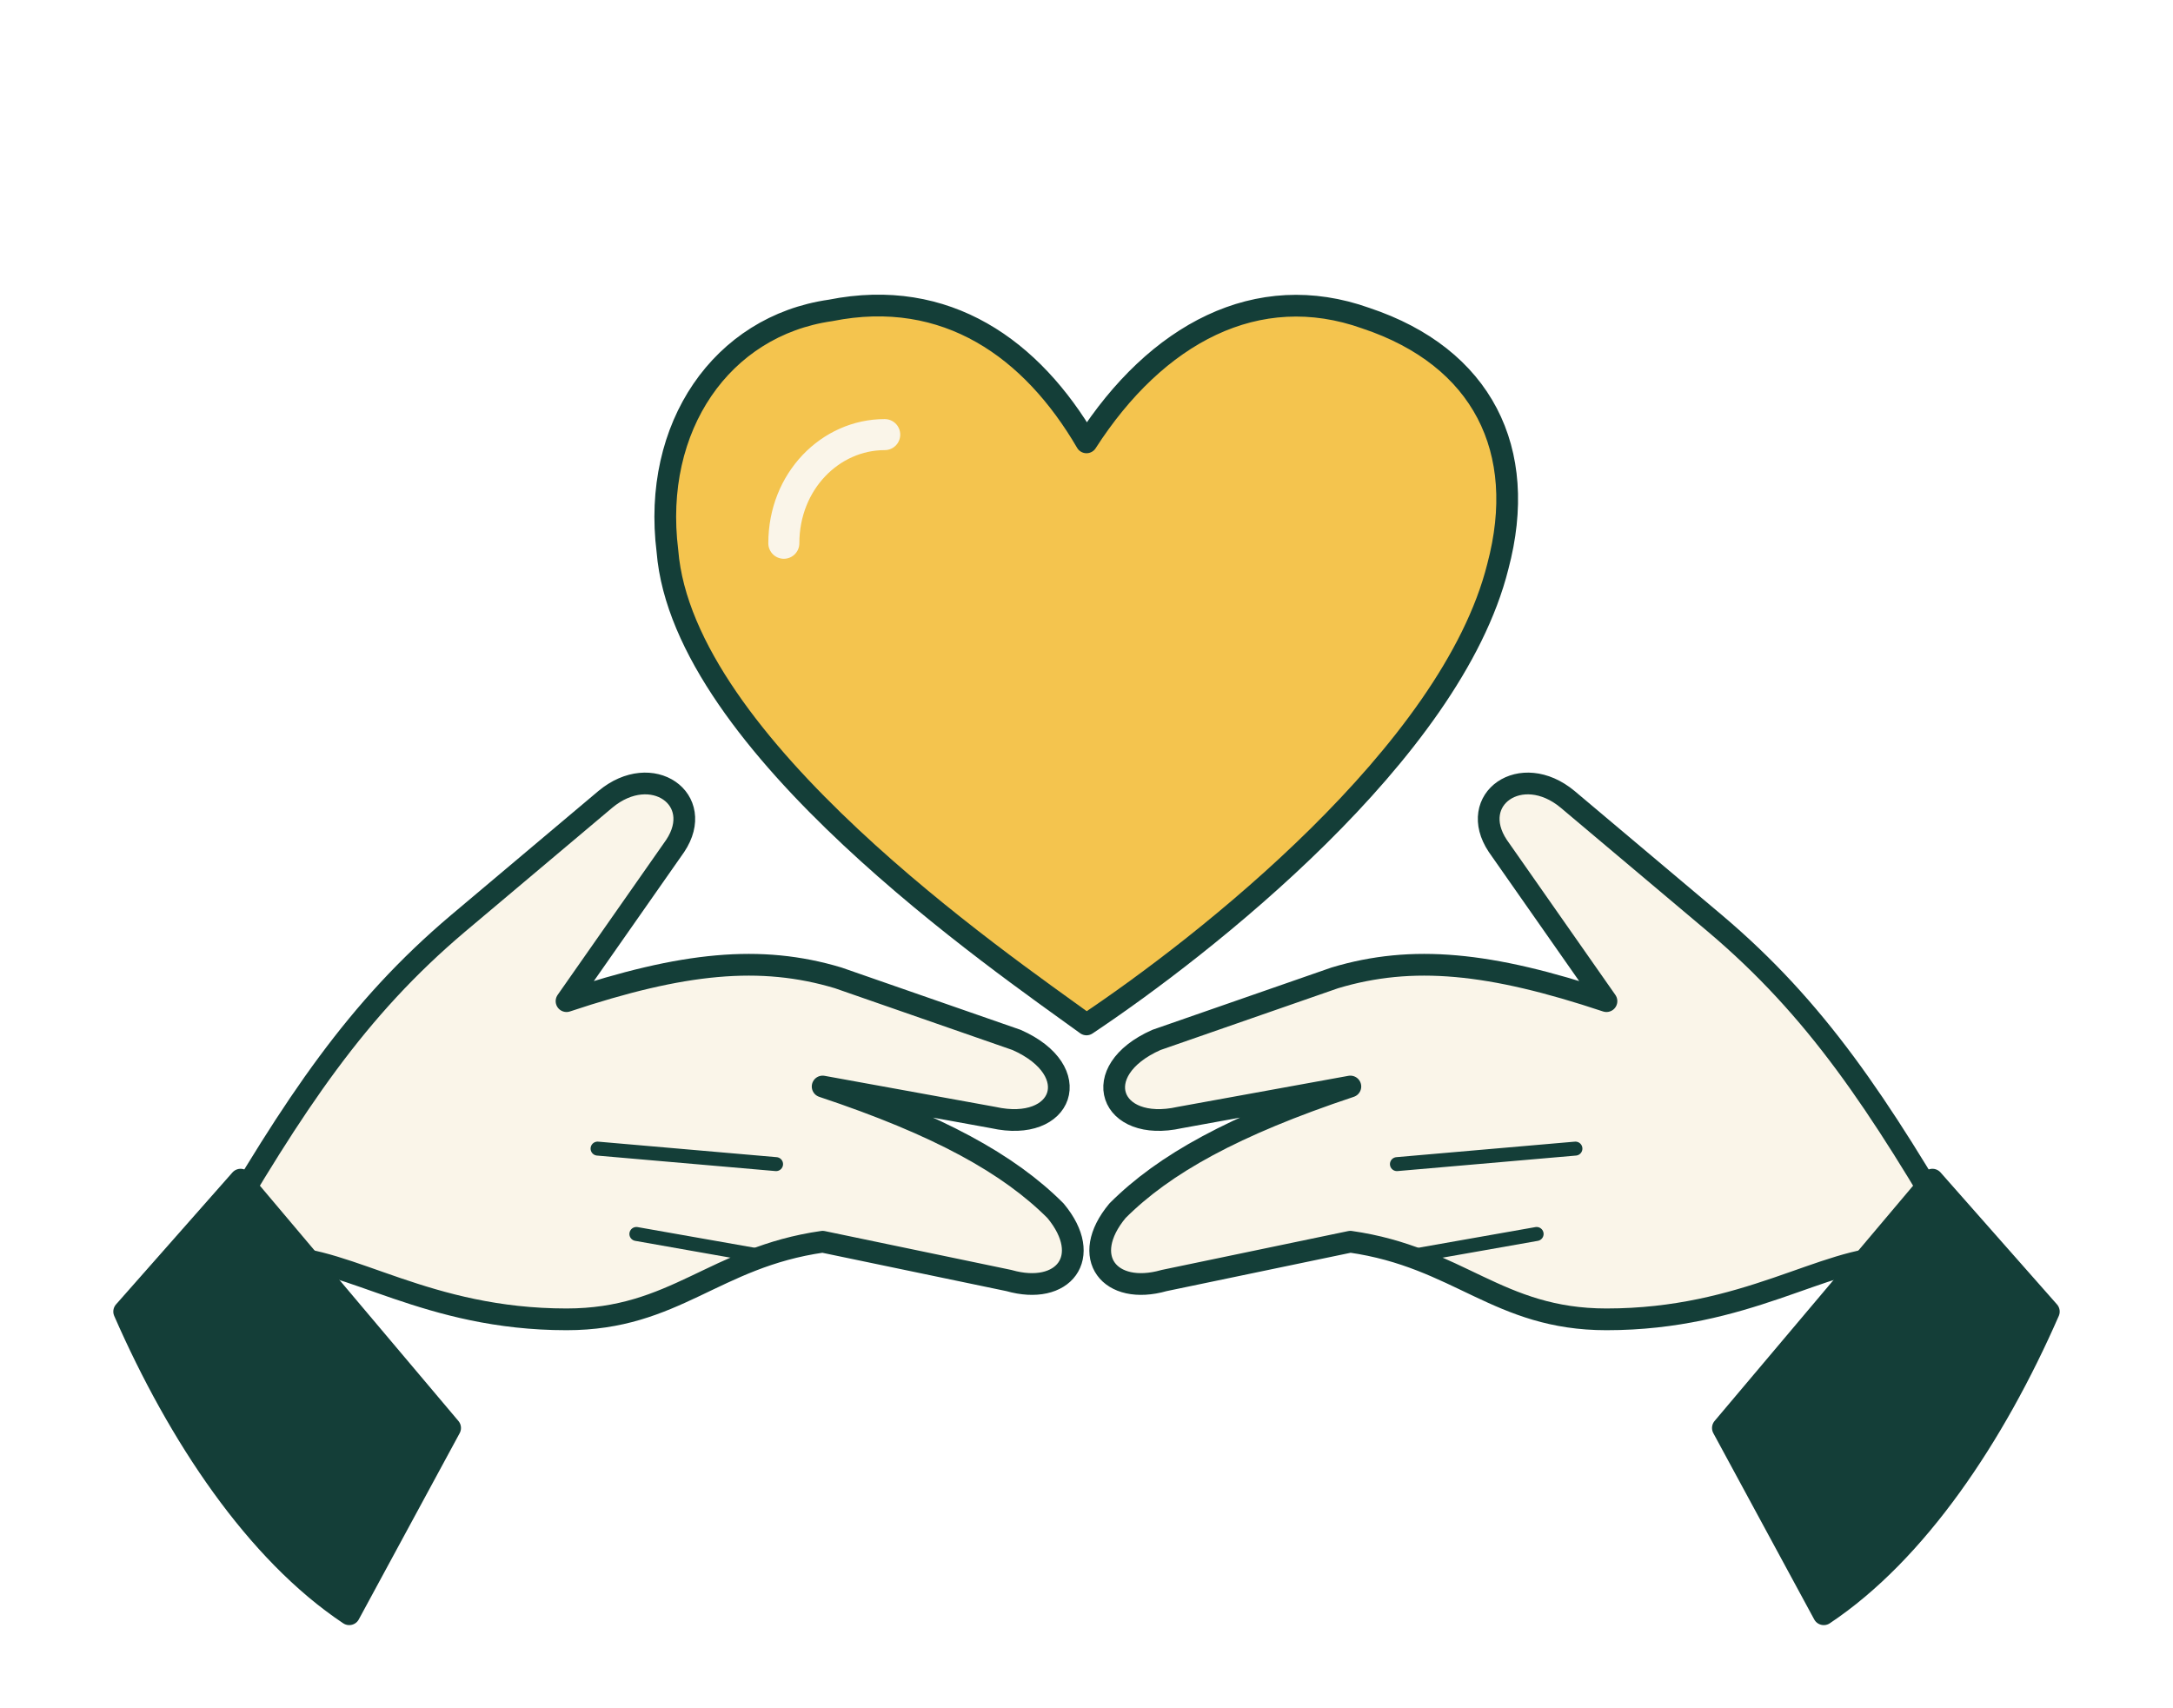
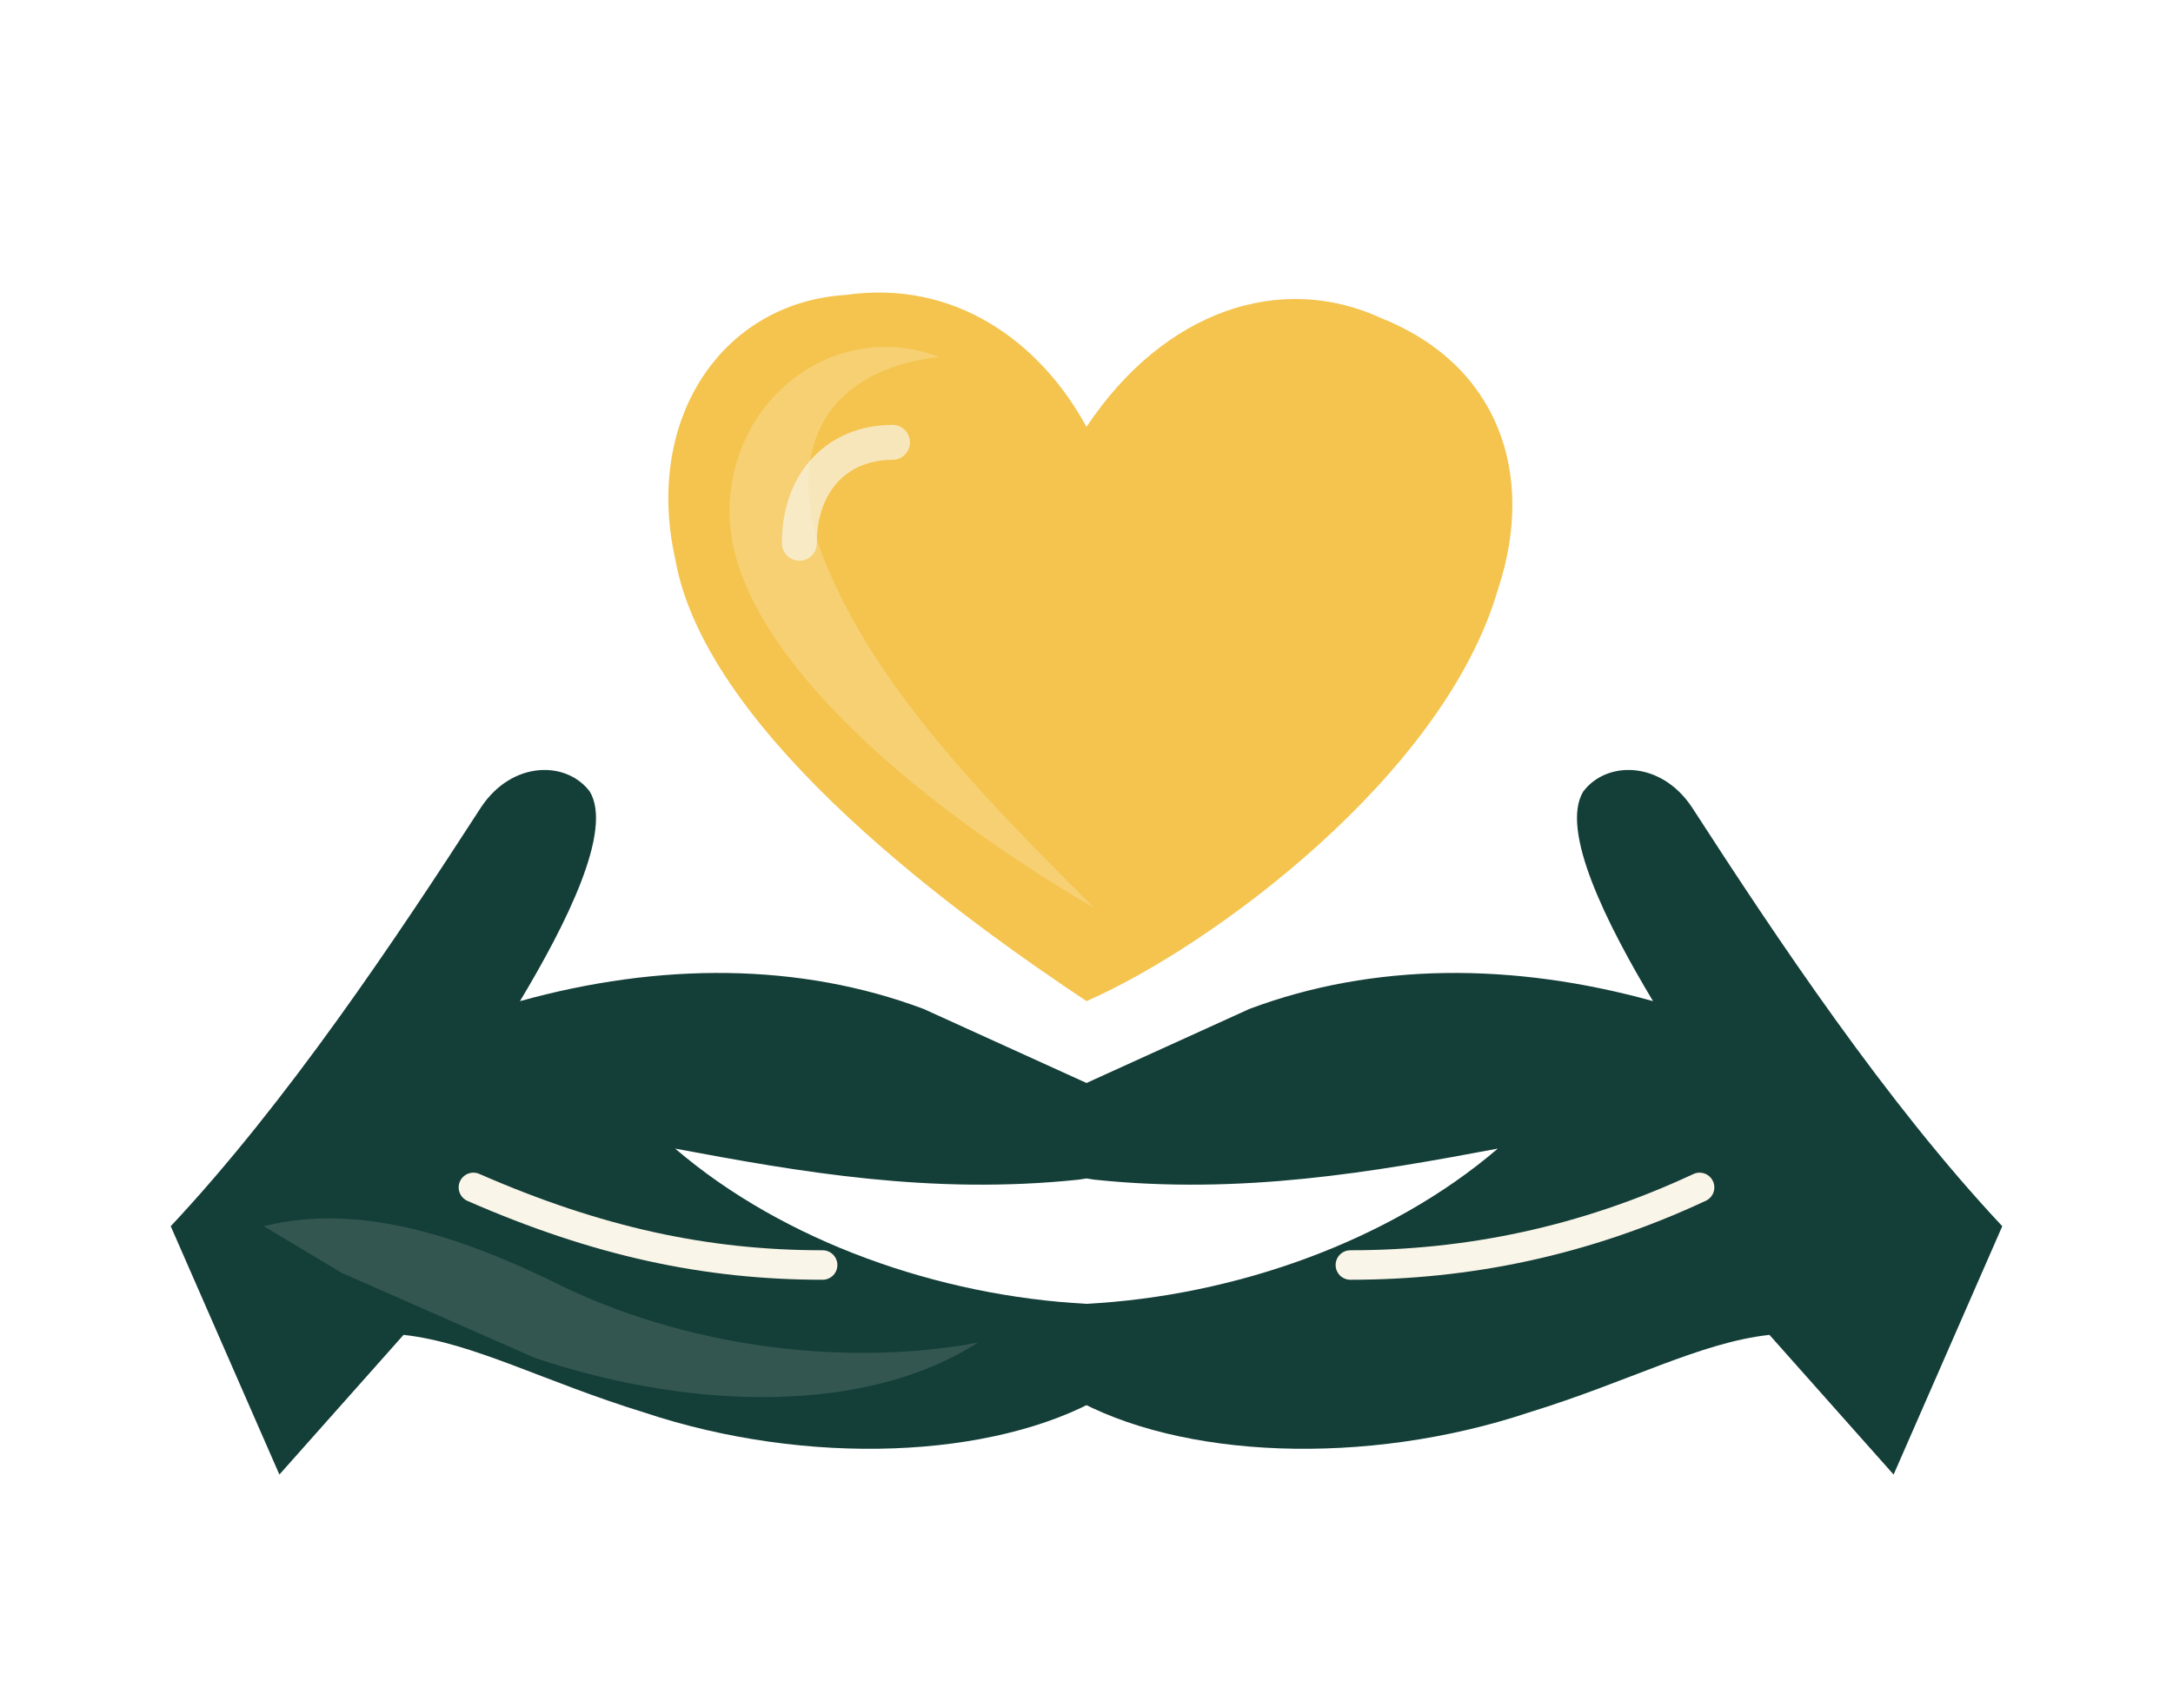
<svg xmlns="http://www.w3.org/2000/svg" viewBox="0 0 280 220" fill="none">
-   <g stroke="#143E38" stroke-width="2.8" stroke-linecap="round" stroke-linejoin="round">
-     <path d="M140 132c-11-8-52-36-54-61-2-16 7-29 21-31 15-3 26 5 33 17 9-14 22-21 36-16 15 5 21 17 17 32-6 24-38 49-53 59Z" fill="#F4C44E" />
-     <path d="M27 161c11-19 19-31 32-42l19-16c6-5 13 0 9 6l-14 20c15-5 25-6 35-3l23 8c9 4 6 12-3 10l-22-4c15 5 24 10 30 16 5 6 1 11-6 9l-24-5c-14 2-19 10-33 10-18 0-28-8-37-8l-13 15" fill="#FAF5E9" />
-     <path d="M253 161c-11-19-19-31-32-42l-19-16c-6-5-13 0-9 6l14 20c-15-5-25-6-35-3l-23 8c-9 4-6 12 3 10l22-4c-15 5-24 10-30 16-5 6-1 11 6 9l24-5c14 2 19 10 33 10 18 0 28-8 37-8l13 15" fill="#FAF5E9" />
-     <path d="m16 169 15-17 27 32-13 24c-12-8-22-23-29-39Zm248 0-15-17-27 32 13 24c12-8 22-23 29-39Z" fill="#143E38" />
-     <path d="m77 148 23 2m103-2-23 2m-98 9 17 3m99-3-17 3" stroke-width="1.8" />
-     <path d="M101 70c0-8 6-14 13-14" stroke="#FAF5E9" stroke-width="4" />
-   </g>
+   <path d="M140 129c-15-10-49-34-53-57-4-18 6-33 22-34 14-2 25 6 31 17 10-15 25-20 38-14 15 6 20 20 15 35-7 24-37 46-53 53Z" fill="#F4C44E" />
+   <path d="M22 158c15-16 29-37 40-54 4-6 11-6 14-2 3 5-3 17-9 27 18-5 36-5 52 1l22 10c7 4 6 11-2 12-19 2-36-1-52-4 14 12 34 19 53 20 9 1 10 8 2 12-14 8-38 9-59 2-13-4-22-9-31-10l-16 18Z" fill="#143E38" />
+   <path d="M258 158c-15-16-29-37-40-54-4-6-11-6-14-2-3 5 3 17 9 27-18-5-36-5-52 1l-22 10c-7 4-6 11 2 12 19 2 36-1 52-4-14 12-34 19-53 20-9 1-10 8-2 12 14 8 38 9 59 2 13-4 22-9 31-10l16 18Z" fill="#143E38" />
+   <path d="M61 153c16 7 30 10 45 10m113-10c-15 7-30 10-45 10" stroke="#FAF5E9" stroke-width="3.8" stroke-linecap="round" />
+   <path d="M103 70c0-8 5-13 12-13" stroke="#FAF5E9" stroke-width="4.5" stroke-linecap="round" opacity=".7" />
+   <path d="M94 66c0-15 14-25 27-20-17 2-20 15-14 28 7 16 21 30 34 43-24-14-47-34-47-51Z" fill="#FAF5E9" opacity=".24" />
+   <path d="M34 158c12-3 25 1 39 8 17 8 37 10 53 7-14 9-36 9-57 2l-25-11Z" fill="#FAF5E9" opacity=".14" />
</svg>
